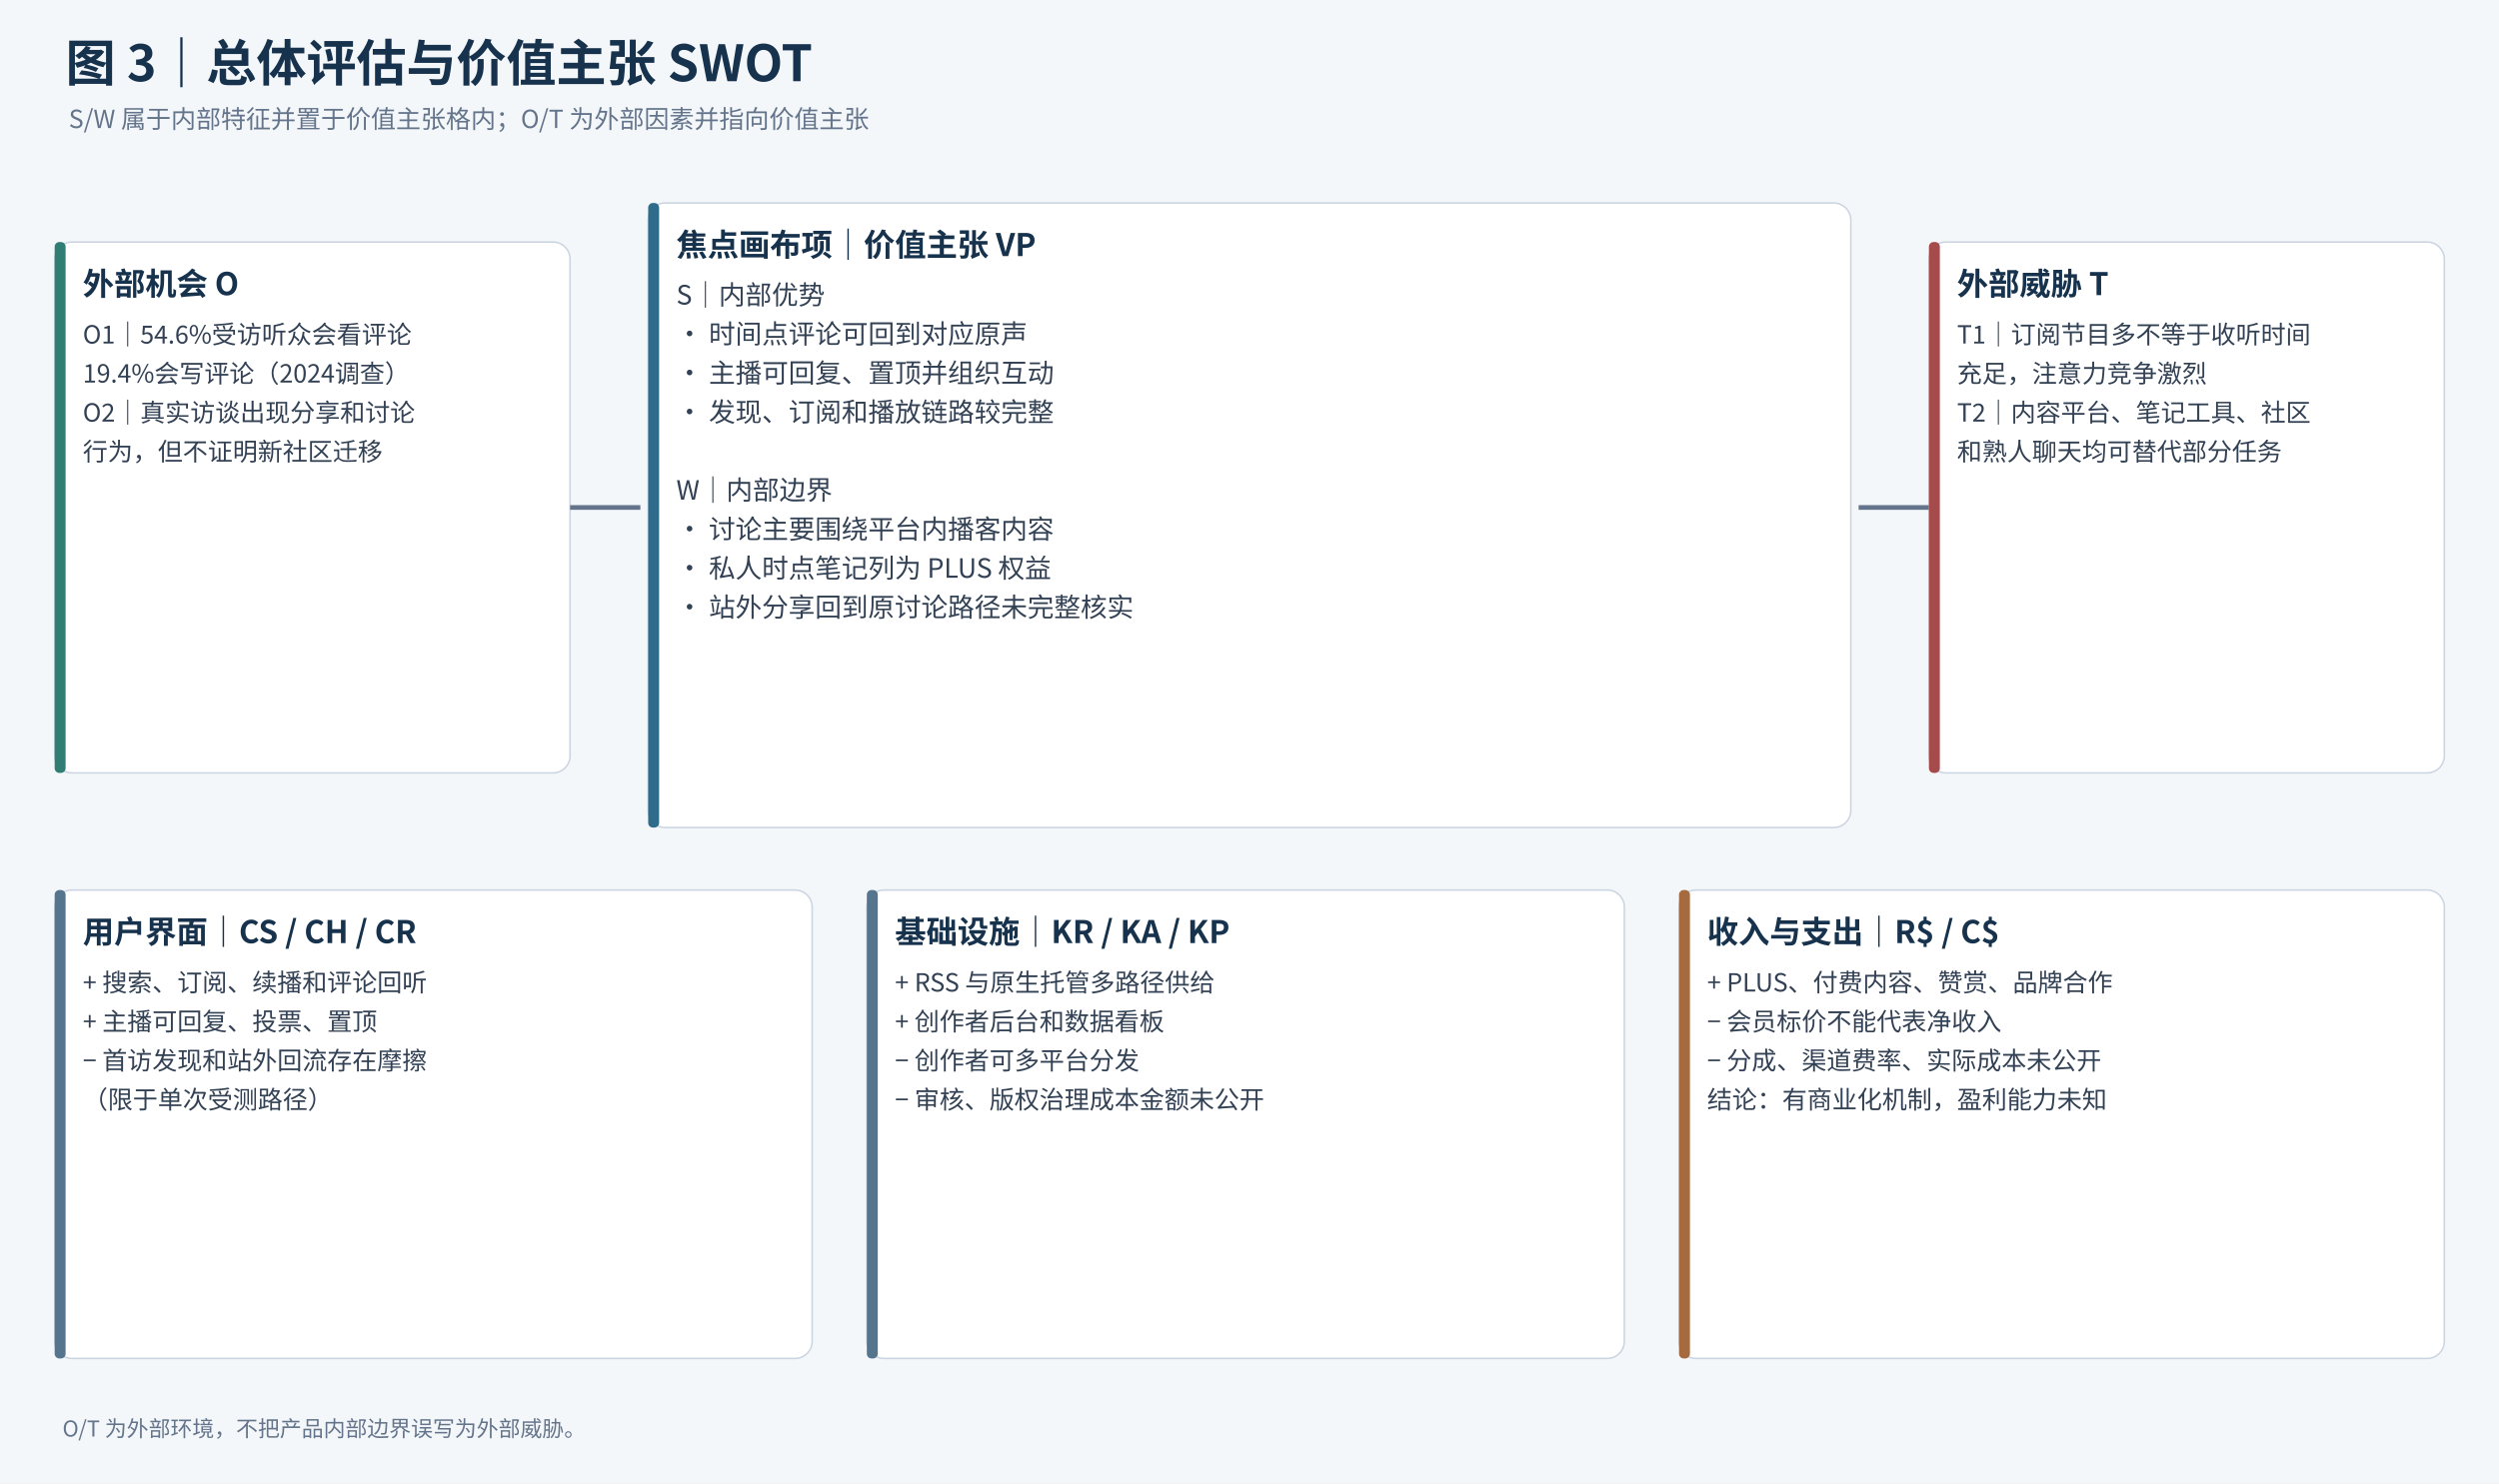
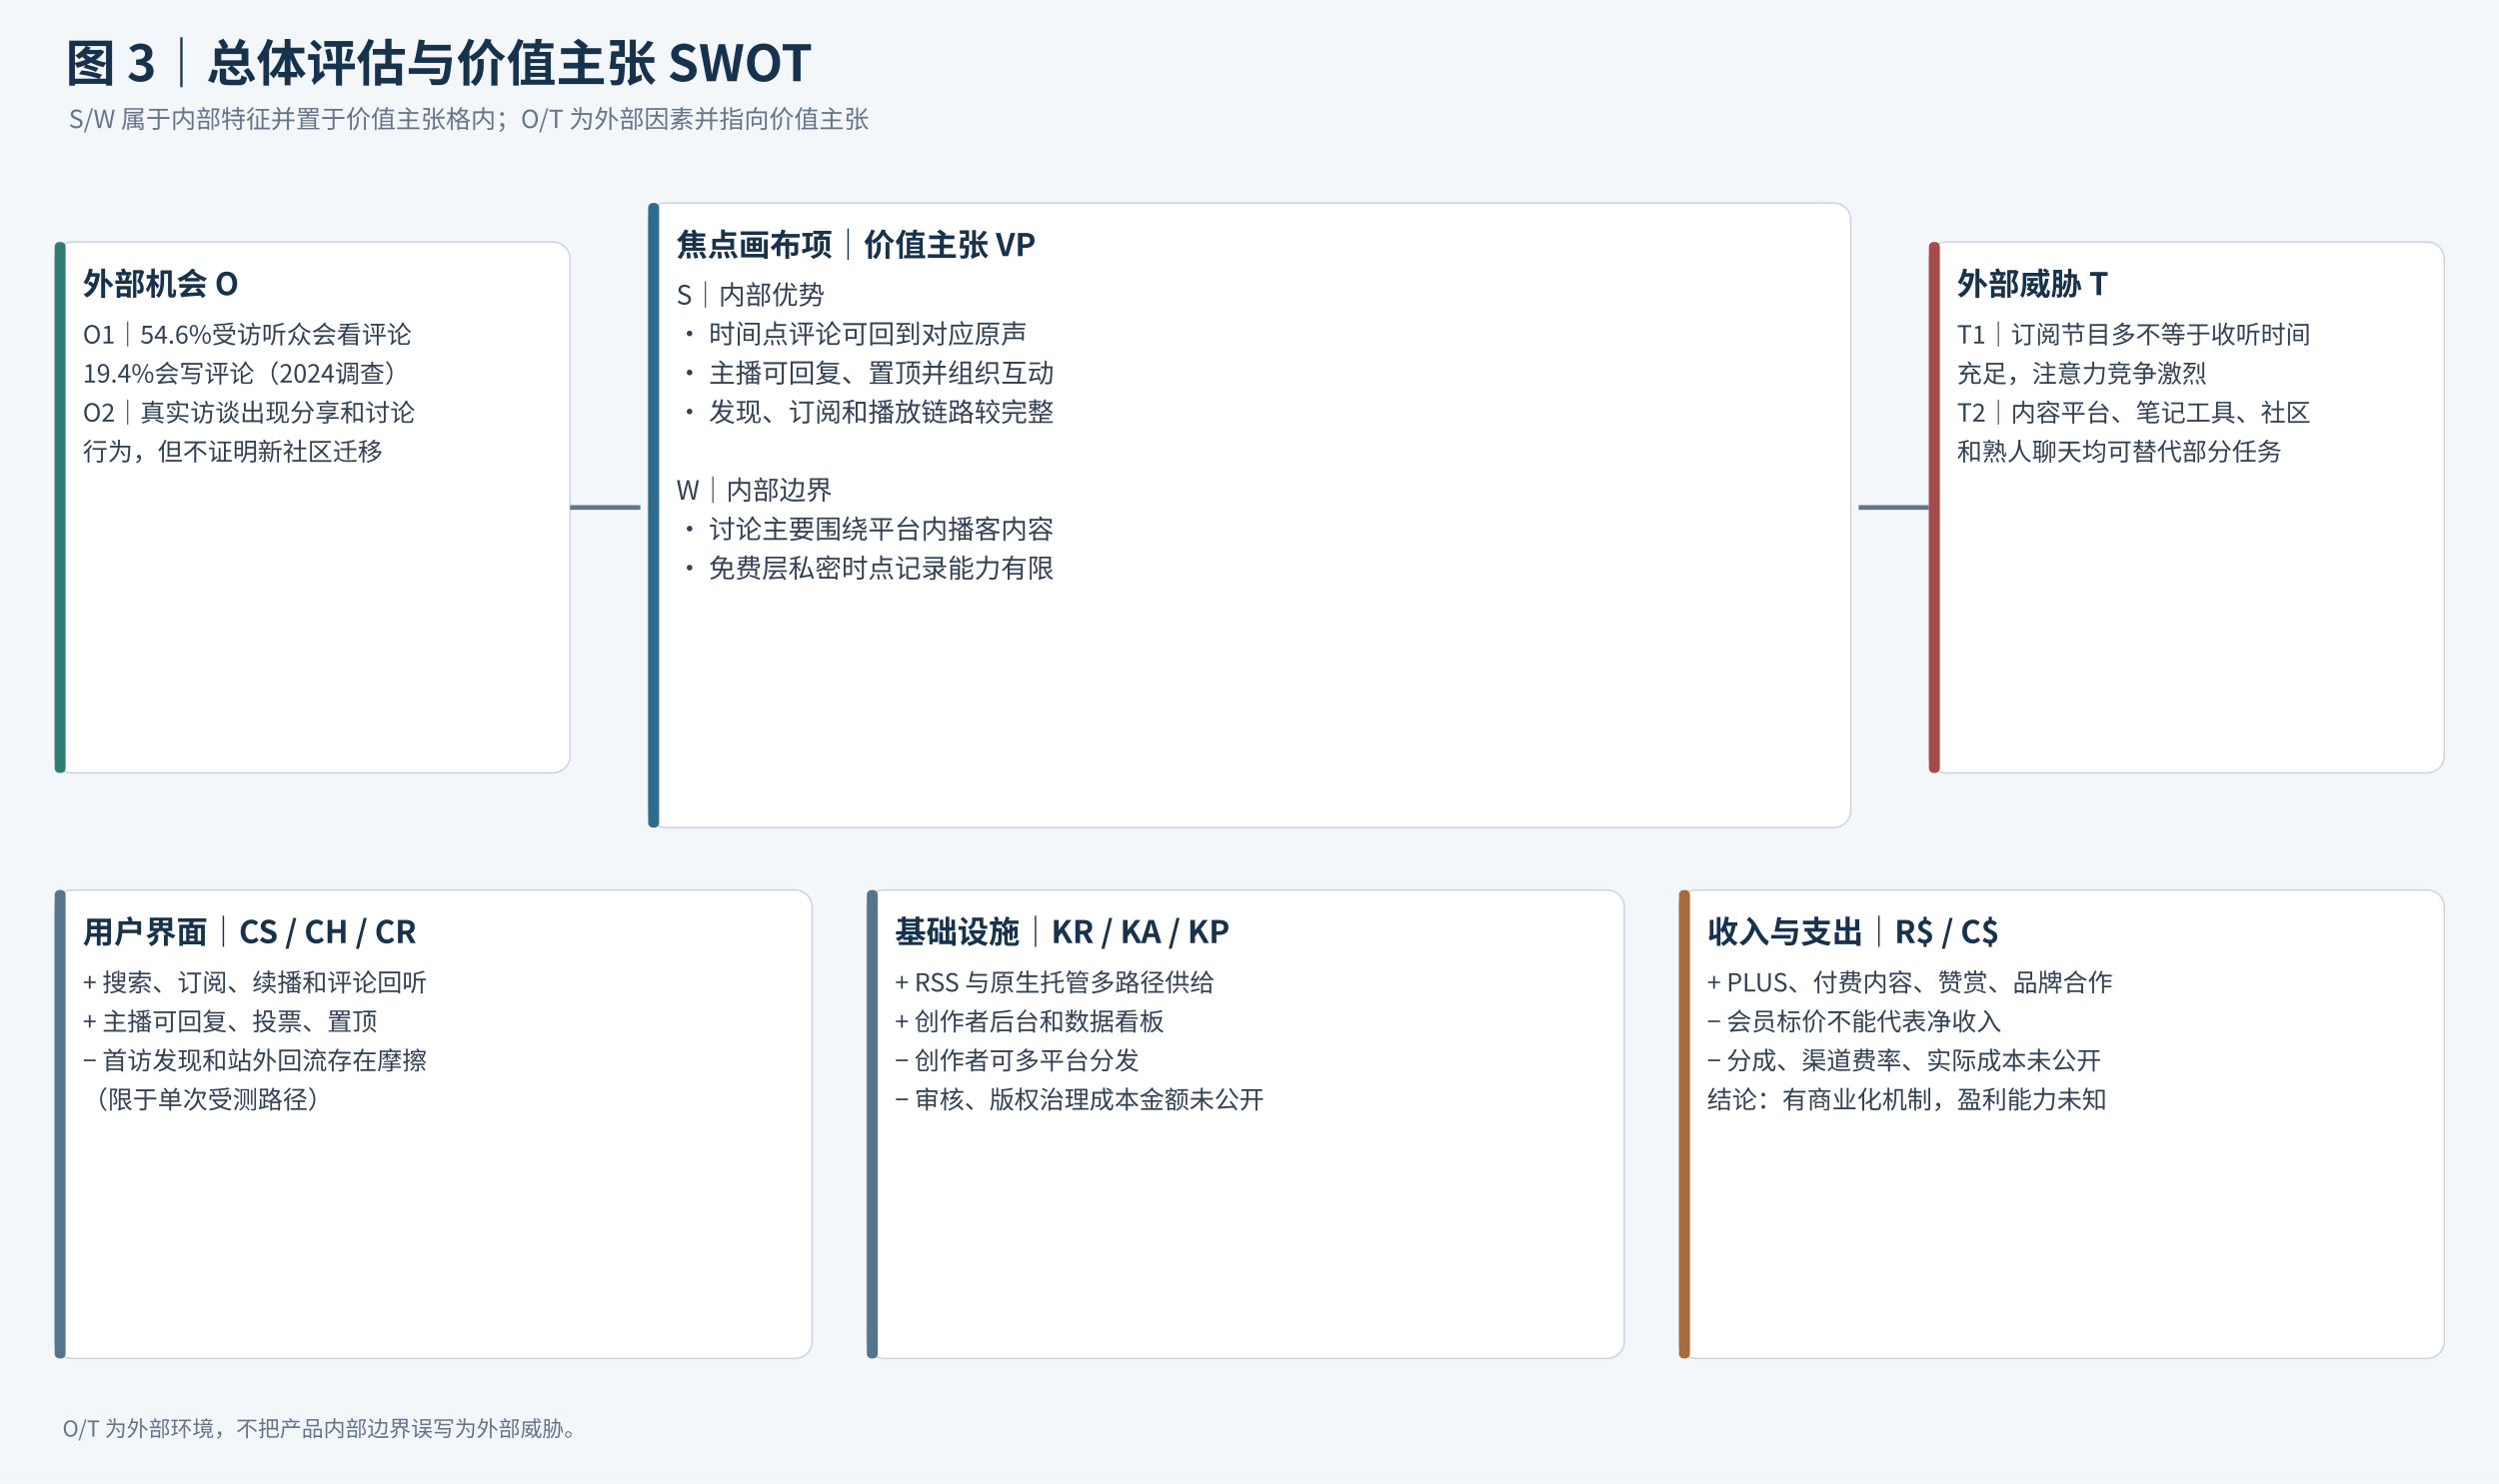
<svg xmlns="http://www.w3.org/2000/svg" width="1600" height="950" viewBox="0 0 1600 950">
  <defs>
    <style>text{font-family:"Noto Sans CJK SC","Microsoft YaHei","PingFang SC",sans-serif;fill:#26384a}.h1{font-size:32px;font-weight:700;fill:#17324d}.sub{font-size:16px;fill:#64748b}.ct{font-size:20px;font-weight:700;fill:#17324d}.bd{font-size:16px;fill:#334155}.sm{font-size:14px;fill:#64748b}</style>
  </defs>
  <rect width="100%" height="100%" fill="#f4f7fa" />
  <text x="42" y="52" class="h1">图 3｜总体评估与价值主张 SWOT</text>
  <text x="44" y="82" class="sub">S/W 属于内部特征并置于价值主张格内；O/T 为外部因素并指向价值主张</text>
  <rect x="35" y="155" width="330" height="340" rx="11" fill="#fff" stroke="#cbd5e1" />
  <rect x="35" y="155" width="7" height="340" rx="3" fill="#2f7d73" />
  <text x="53" y="189" class="ct">外部机会 O</text>
  <text x="53" y="220" class="bd" style="font-size:16px">O1｜54.6%受访听众会看评论</text>
  <text x="53" y="245" class="bd" style="font-size:16px">19.4%会写评论（2024调查）</text>
  <text x="53" y="270" class="bd" style="font-size:16px">O2｜真实访谈出现分享和讨论</text>
  <text x="53" y="295" class="bd" style="font-size:16px">行为，但不证明新社区迁移</text>
  <rect x="415" y="130" width="770" height="400" rx="11" fill="#fff" stroke="#cbd5e1" />
  <rect x="415" y="130" width="7" height="400" rx="3" fill="#2f6b8a" />
  <text x="433" y="164" class="ct">焦点画布项｜价值主张 VP</text>
  <text x="433" y="195" class="bd" style="font-size:17px">S｜内部优势</text>
  <text x="433" y="220" class="bd" style="font-size:17px">• 时间点评论可回到对应原声</text>
  <text x="433" y="245" class="bd" style="font-size:17px">• 主播可回复、置顶并组织互动</text>
  <text x="433" y="270" class="bd" style="font-size:17px">• 发现、订阅和播放链路较完整</text>
  <text x="433" y="295" class="bd" style="font-size:17px" />
  <text x="433" y="320" class="bd" style="font-size:17px">W｜内部边界</text>
  <text x="433" y="345" class="bd" style="font-size:17px">• 讨论主要围绕平台内播客内容</text>
-   <text x="433" y="370" class="bd" style="font-size:17px">• 私人时点笔记列为 PLUS 权益</text>
-   <text x="433" y="395" class="bd" style="font-size:17px">• 站外分享回到原讨论路径未完整核实</text>
+   <text x="433" y="370" class="bd" style="font-size:17px">• 免费层私密时点记录能力有限</text>
  <rect x="1235" y="155" width="330" height="340" rx="11" fill="#fff" stroke="#cbd5e1" />
  <rect x="1235" y="155" width="7" height="340" rx="3" fill="#a64b4b" />
  <text x="1253" y="189" class="ct">外部威胁 T</text>
  <text x="1253" y="220" class="bd" style="font-size:16px">T1｜订阅节目多不等于收听时间</text>
  <text x="1253" y="245" class="bd" style="font-size:16px">充足，注意力竞争激烈</text>
  <text x="1253" y="270" class="bd" style="font-size:16px">T2｜内容平台、笔记工具、社区</text>
  <text x="1253" y="295" class="bd" style="font-size:16px">和熟人聊天均可替代部分任务</text>
  <path d="M365 325 L410 325 M1235 325 L1190 325" stroke="#64748b" stroke-width="3" fill="none" />
  <rect x="35" y="570" width="485" height="300" rx="11" fill="#fff" stroke="#cbd5e1" />
  <rect x="35" y="570" width="7" height="300" rx="3" fill="#55758f" />
  <text x="53" y="604" class="ct">用户界面｜CS / CH / CR</text>
  <text x="53" y="635" class="bd" style="font-size:16px">+ 搜索、订阅、续播和评论回听</text>
  <text x="53" y="660" class="bd" style="font-size:16px"> + 主播可回复、投票、置顶</text>
  <text x="53" y="685" class="bd" style="font-size:16px">− 首访发现和站外回流存在摩擦</text>
  <text x="53" y="710" class="bd" style="font-size:16px">（限于单次受测路径）</text>
  <rect x="555" y="570" width="485" height="300" rx="11" fill="#fff" stroke="#cbd5e1" />
  <rect x="555" y="570" width="7" height="300" rx="3" fill="#55758f" />
  <text x="573" y="604" class="ct">基础设施｜KR / KA / KP</text>
  <text x="573" y="635" class="bd" style="font-size:16px">+ RSS 与原生托管多路径供给</text>
  <text x="573" y="660" class="bd" style="font-size:16px">+ 创作者后台和数据看板</text>
  <text x="573" y="685" class="bd" style="font-size:16px">− 创作者可多平台分发</text>
  <text x="573" y="710" class="bd" style="font-size:16px">− 审核、版权治理成本金额未公开</text>
  <rect x="1075" y="570" width="490" height="300" rx="11" fill="#fff" stroke="#cbd5e1" />
  <rect x="1075" y="570" width="7" height="300" rx="3" fill="#a66a3f" />
  <text x="1093" y="604" class="ct">收入与支出｜R$ / C$</text>
  <text x="1093" y="635" class="bd" style="font-size:16px">+ PLUS、付费内容、赞赏、品牌合作</text>
  <text x="1093" y="660" class="bd" style="font-size:16px">− 会员标价不能代表净收入</text>
  <text x="1093" y="685" class="bd" style="font-size:16px">− 分成、渠道费率、实际成本未公开</text>
  <text x="1093" y="710" class="bd" style="font-size:16px">结论：有商业化机制，盈利能力未知</text>
  <text x="40" y="920" class="sm">O/T 为外部环境，不把产品内部边界误写为外部威胁。</text>
</svg>
